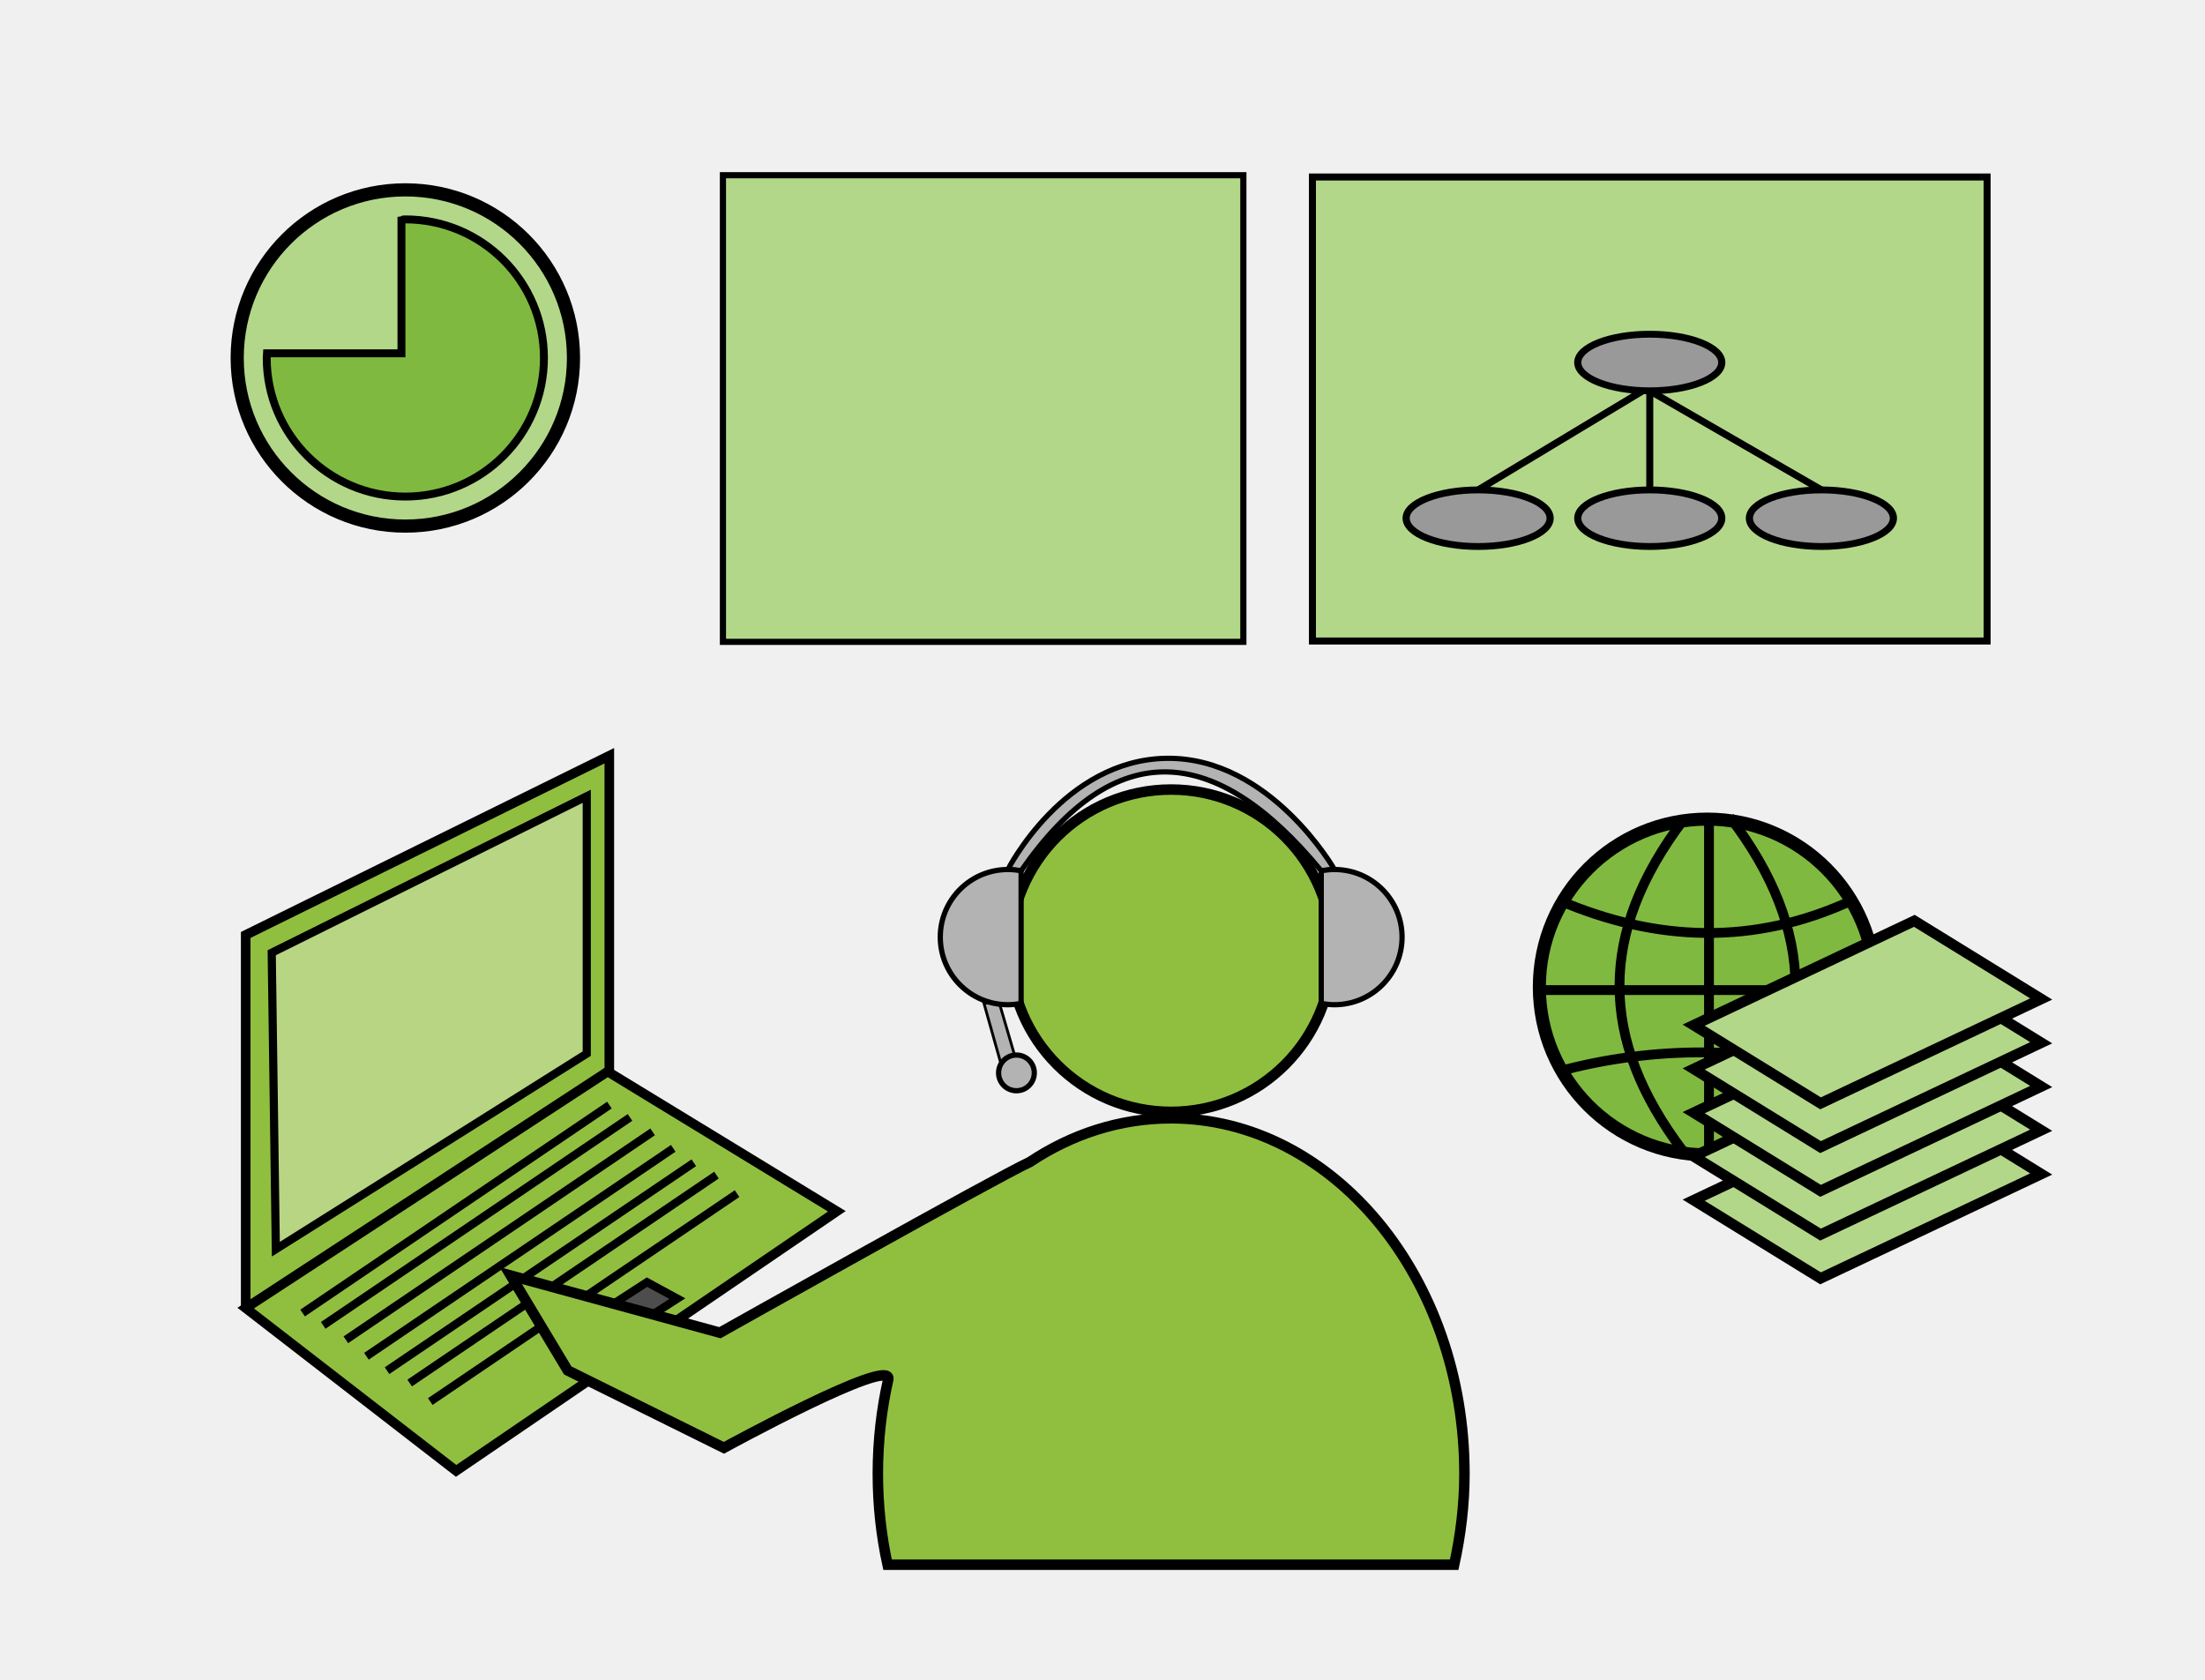
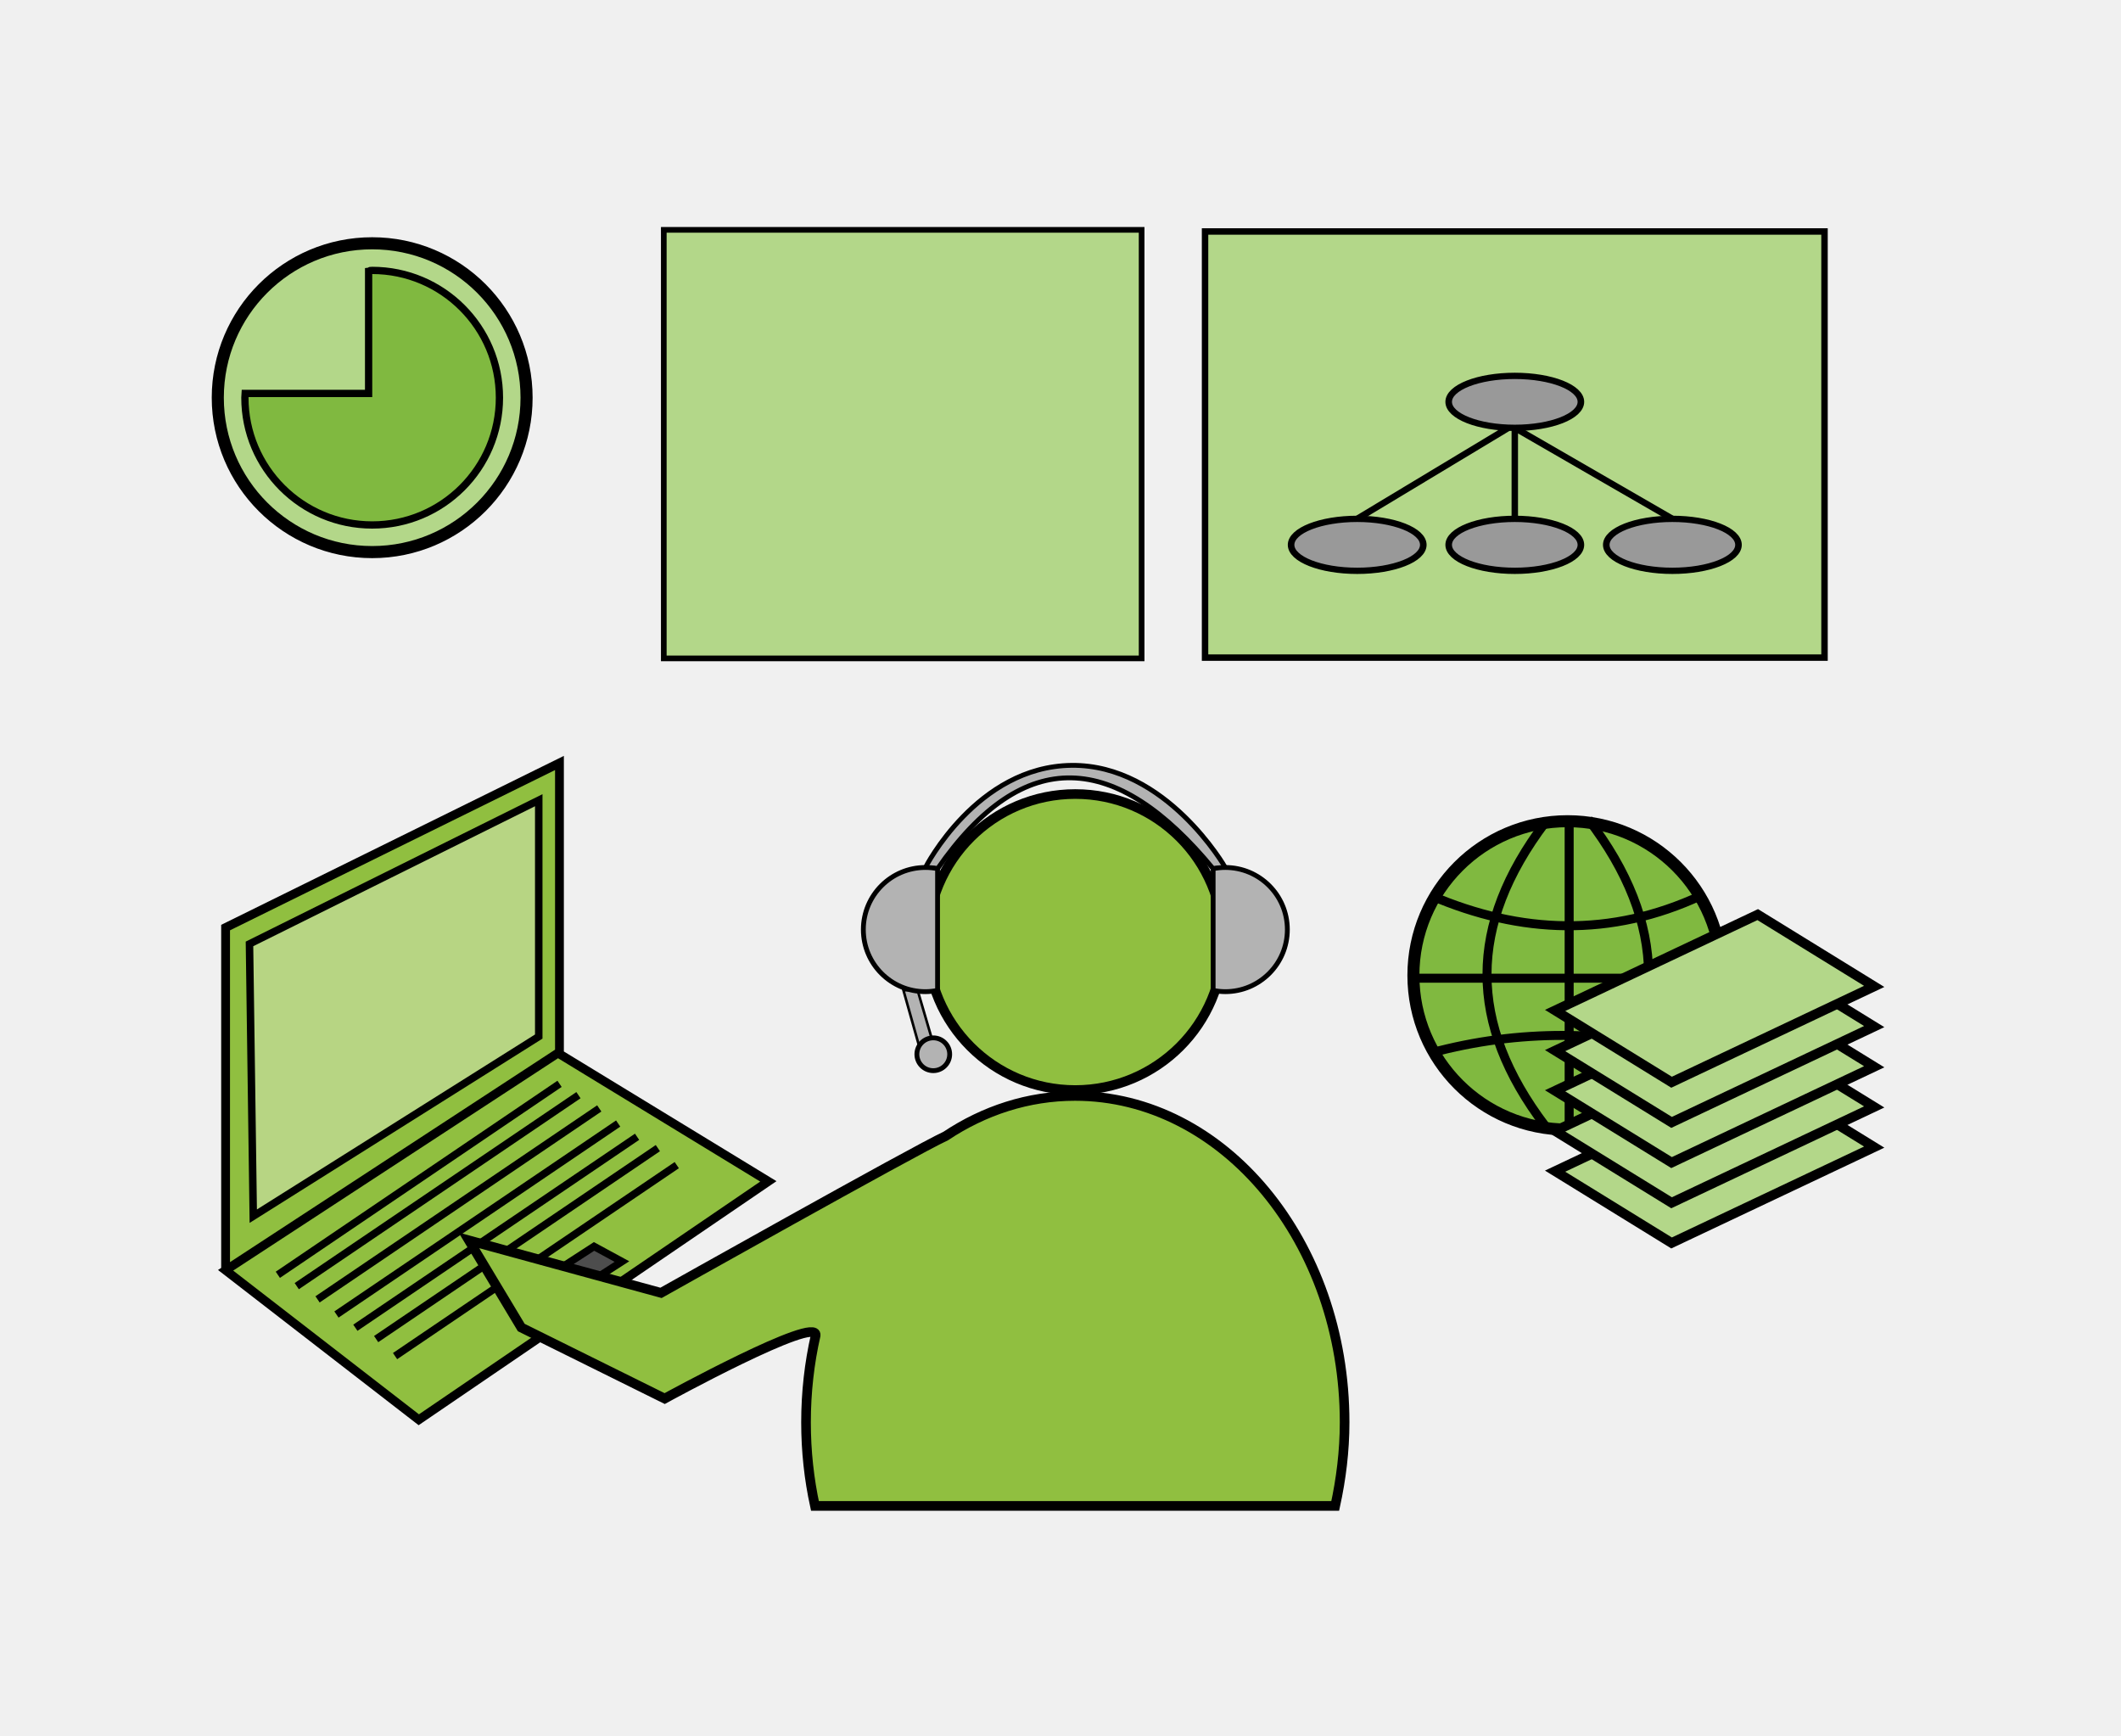
- <svg xmlns="http://www.w3.org/2000/svg" width="210mm" height="160mm" id="svg3024" version="1.1">
+ <svg xmlns="http://www.w3.org/2000/svg" width="220mm" height="180mm" id="svg3024" version="1.1">
  <defs id="defs3">
    <clipPath clipPathUnits="userSpaceOnUse" id="clipPath3068">
      <rect style="opacity:0.25;fill:#000000;fill-opacity:1;stroke:#000000;stroke-width:8;stroke-linecap:round;stroke-miterlimit:4;stroke-dasharray:none;stroke-dashoffset:0;stroke-opacity:1" id="rect3070" width="745.606" height="157.338" x="-2.749" y="-2.118" clip-path="none" />
    </clipPath>
    <clipPath clipPathUnits="userSpaceOnUse" id="clipPath3072">
      <rect clip-path="none" y="895.315" x="-1.32" height="157.338" width="745.606" id="rect3074" style="opacity:0.25;fill:#000000;fill-opacity:1;stroke:#000000;stroke-width:8;stroke-linecap:round;stroke-miterlimit:4;stroke-dasharray:none;stroke-dashoffset:0;stroke-opacity:1" />
    </clipPath>
    <clipPath clipPathUnits="userSpaceOnUse" id="clipPath3078">
      <rect style="opacity:0.25;fill:#000000;fill-opacity:1;stroke:#000000;stroke-width:8;stroke-linecap:round;stroke-miterlimit:4;stroke-dasharray:none;stroke-dashoffset:0;stroke-opacity:1" id="rect3080" width="695.859" height="1000.177" x="-1.32" y="-0.69" />
    </clipPath>
    <clipPath clipPathUnits="userSpaceOnUse" id="clipPath3057">
      <rect style="opacity:0.9;fill:#ffffff;fill-opacity:1;stroke:none" id="rect3059" width="340" height="78.571" x="38.571" y="16.505" />
    </clipPath>
  </defs>
-   <g id="layer1" transform="translate(0,-517.7953)">
-     <g id="g9343" transform="matrix(1.695595,0,0,1.695595,-502.2173,302.3425)">
+   <g id="layer1" transform="translate(0,-442.2047)">
+     <g id="g9343" transform="matrix(1.695595,0,0,1.695595,-502.2173,253.771)">
      <circle r="35.644" cy="336.621" cx="658.619" id="path2987" style="fill:#80b940;fill-opacity:1;stroke:#000000;stroke-width:2.775;stroke-miterlimit:4;stroke-dasharray:none;stroke-dashoffset:0;stroke-opacity:1" />
      <path id="path2989" d="M 622.608,337.274 H 694.631" style="fill:none;stroke:#000000;stroke-width:2.081;stroke-linecap:butt;stroke-linejoin:miter;stroke-opacity:1" />
      <path id="path2991-2" d="m 627.018,318.166 c 20.823,8.931 41.646,9.681 62.469,0" style="fill:none;stroke:#000000;stroke-width:2.081;stroke-linecap:butt;stroke-linejoin:miter;stroke-opacity:1" />
      <path id="path2993-8" d="m 627.018,354.544 c 20.455,-5.501 40.911,-5.277 61.366,0" style="fill:none;stroke:#000000;stroke-width:2.081;stroke-linecap:butt;stroke-linejoin:miter;stroke-opacity:1" />
      <path id="path2995" d="m 663.397,300.527 c 18.286,23.885 18.948,47.77 0,71.655" style="fill:none;stroke:#000000;stroke-width:2.081;stroke-linecap:butt;stroke-linejoin:miter;stroke-opacity:1" />
      <path id="path2997-7" d="m 653.475,371.448 c -18.03,-23.763 -17.921,-46.423 0,-70.185" style="fill:none;stroke:#000000;stroke-width:2.081;stroke-linecap:butt;stroke-linejoin:miter;stroke-opacity:1" />
      <path id="path2988" d="m 658.987,300.895 v 70.553" style="fill:none;stroke:#000000;stroke-width:2.081;stroke-linecap:butt;stroke-linejoin:miter;stroke-opacity:1" />
    </g>
    <flowRoot transform="translate(46.46702,84.83251)" style="font-style:normal;font-weight:normal;line-height:0.01%;font-family:sans-serif;letter-spacing:0px;word-spacing:0px;fill:#000000;fill-opacity:1;stroke:none" id="flowRoot3185" xml:space="preserve">
      <flowRegion id="flowRegion3187" style="font-family:sans-serif">
        <rect y="496.778" x="311.127" height="24.59" width="412.268" id="rect3189" style="font-family:sans-serif" />
      </flowRegion>
      <flowPara style="font-weight:bold;font-size:22px;line-height:1.25;font-family:sans-serif;-inkscape-font-specification:'Sans Bold'" id="flowPara3191">Recipe for creating a Talk</flowPara>
    </flowRoot>
-     <g id="g12591" transform="translate(-25.39739,520.8369)">
+     <g id="g12591" transform="translate(-25.39739,472.2654)">
      <g id="g2271" transform="matrix(-2.954764,0,0,2.954764,-2236.616,3002.616)">
        <path id="path3806" d="m -839.774,-886.549 -27.717,16.906 46.379,31.626 25.633,-19.831 -44.296,-28.952 v -38.35 l 44.296,21.838 v 45.464" style="fill:#90bf40;fill-opacity:1;stroke:#000000;stroke-width:1.169px;stroke-linecap:butt;stroke-linejoin:miter;stroke-opacity:1" />
        <path id="path3831" d="m -798.649,-901.146 -38.379,-19.064 v 31.355 l 37.877,23.83 z" style="fill:#b7d583;fill-opacity:1;stroke:#000000;stroke-width:0.993px;stroke-linecap:butt;stroke-linejoin:miter;stroke-opacity:1" />
        <path id="path3833" d="m -839.787,-882.584 37.376,25.335" style="fill:none;stroke:#000000;stroke-width:0.993px;stroke-linecap:butt;stroke-linejoin:miter;stroke-opacity:1" />
        <path style="fill:none;stroke:#000000;stroke-width:0.993px;stroke-linecap:butt;stroke-linejoin:miter;stroke-opacity:1" d="m -842.296,-881.079 37.376,25.335" id="path3835" />
        <path id="path3837" d="m -845.055,-879.323 37.376,25.335" style="fill:none;stroke:#000000;stroke-width:0.993px;stroke-linecap:butt;stroke-linejoin:miter;stroke-opacity:1" />
        <path style="fill:none;stroke:#000000;stroke-width:0.993px;stroke-linecap:butt;stroke-linejoin:miter;stroke-opacity:1" d="m -847.564,-877.316 37.376,25.335" id="path3839" />
        <path style="fill:none;stroke:#000000;stroke-width:0.993px;stroke-linecap:butt;stroke-linejoin:miter;stroke-opacity:1" d="m -852.831,-874.055 37.376,25.335" id="path3841" />
        <path id="path3843" d="m -850.072,-875.56 37.376,25.335" style="fill:none;stroke:#000000;stroke-width:0.993px;stroke-linecap:butt;stroke-linejoin:miter;stroke-opacity:1" />
        <path id="path3845" d="m -855.34,-871.798 37.376,25.335" style="fill:none;stroke:#000000;stroke-width:0.993px;stroke-linecap:butt;stroke-linejoin:miter;stroke-opacity:1" />
        <path id="path3849" d="m -833.516,-853.988 -10.849,-7.024 -3.7,2.007 11.288,7.274 z" style="fill:#4d4d4d;stroke:#000000;stroke-width:0.993px;stroke-linecap:butt;stroke-linejoin:miter;stroke-opacity:1" />
      </g>
      <flowRoot xml:space="preserve" id="flowRoot3913" style="font-style:normal;font-weight:normal;line-height:0.01%;font-family:sans-serif;letter-spacing:0px;word-spacing:0px;fill:#000000;fill-opacity:1;stroke:none" transform="matrix(1.372288,-0.7627863,0.7627863,1.372288,-479.4196,-372.7697)">
        <flowRegion id="flowRegion3915" style="font-family:sans-serif">
          <rect id="rect3917" width="114.608" height="65.579" x="117.178" y="594.763" style="font-family:sans-serif" />
        </flowRegion>
        <flowPara id="flowPara3923" style="font-weight:bold;font-size:14px;line-height:1.25;font-family:sans-serif;text-align:start;text-anchor:start">  tech</flowPara>
        <flowPara id="flowPara12573" style="font-weight:bold;font-size:14px;line-height:1.25;font-family:sans-serif;text-align:start;text-anchor:start">check</flowPara>
      </flowRoot>
    </g>
-     <flowRoot xml:space="preserve" id="flowRoot4023" style="font-style:normal;font-weight:normal;line-height:0.01%;font-family:sans-serif;letter-spacing:0px;word-spacing:0px;fill:#000000;fill-opacity:1;stroke:none" transform="matrix(1.570037,0,0,1.570037,373.6488,59.72001)">
+     <flowRoot xml:space="preserve" id="flowRoot4023" style="font-style:normal;font-weight:normal;line-height:0.01%;font-family:sans-serif;letter-spacing:0px;word-spacing:0px;fill:#000000;fill-opacity:1;stroke:none" transform="matrix(1.570037,0,0,1.570037,373.6488,11.14858)">
      <flowRegion style="font-family:sans-serif" id="flowRegion4025">
        <rect style="font-family:sans-serif" id="rect4027" width="142.203" height="48.044" x="117.178" y="594.763" />
      </flowRegion>
      <flowPara id="flowPara4031" style="font-weight:bold;font-size:14px;line-height:1.25;font-family:sans-serif">reading material</flowPara>
      <flowPara style="font-weight:bold;font-size:14px;line-height:1.25;font-family:sans-serif" id="flowPara13431" />
      <flowPara style="font-weight:bold;font-size:14px;line-height:1.25;font-family:sans-serif" id="flowPara13433">&amp; exercises</flowPara>
    </flowRoot>
-     <flowRoot xml:space="preserve" id="flowRoot3969" style="font-style:normal;font-weight:normal;line-height:0.01%;font-family:sans-serif;letter-spacing:0px;word-spacing:0px;fill:#000000;fill-opacity:1;stroke:none" transform="matrix(1.570037,0,0,1.570037,-113.6426,-208.8631)">
+     <flowRoot xml:space="preserve" id="flowRoot3969" style="font-style:normal;font-weight:normal;line-height:0.01%;font-family:sans-serif;letter-spacing:0px;word-spacing:0px;fill:#000000;fill-opacity:1;stroke:none" transform="matrix(1.570037,0,0,1.570037,-113.6426,-257.4346)">
      <flowRegion style="font-family:sans-serif" id="flowRegion3971">
        <rect style="font-family:sans-serif" id="rect3973" width="131.751" height="59.772" x="117.178" y="594.763" />
      </flowRegion>
      <flowPara style="font-weight:bold;font-size:14px;line-height:1.25;font-family:sans-serif" id="flowPara13427">strict timing</flowPara>
    </flowRoot>
    <g id="g9290" transform="matrix(2.578481,0,0,2.578481,-478.4317,-1074.201)">
-       <path style="fill:#b3b3b3;stroke:#000000;stroke-width:0.733;stroke-linecap:butt;stroke-linejoin:miter;stroke-opacity:1" d="m 328.094,738.998 c 13.167,-18.96 27.165,-17.859 41.899,0 l 1.845,-0.183 c 0,0 -8.958,-15.679 -23.372,-15.525 -14.414,0.154 -22.216,15.525 -22.216,15.525 z" id="path13446" />
-       <path style="fill:#b3b3b3;stroke:#000000;stroke-width:0.388px;stroke-linecap:butt;stroke-linejoin:miter;stroke-opacity:1" d="m 322.903,757.471 2.449,8.717 2.057,-0.686 -2.351,-8.031 z" id="path13444" />
-       <path style="fill:#90bf40;fill-opacity:1;stroke:#000000;stroke-width:1.466;stroke-miterlimit:4;stroke-dasharray:none;stroke-dashoffset:0;stroke-opacity:1" d="m 349.003,773.549 c -7.133,0 -13.836,2.209 -19.669,6.092 -4.92,2.285 -43.285,23.844 -43.285,23.844 l -29.203,-7.982 7.955,13.25 21.804,10.802 c 0,0 23.292,-12.765 22.957,-9.616 -0.957,4.211 -1.468,8.647 -1.468,13.228 0,4.397 0.47,8.648 1.356,12.708 h 79.104 c 0.886,-4.06 1.428,-8.311 1.428,-12.708 0,-27.403 -18.356,-49.618 -40.98,-49.618 z" id="path3083" />
-       <circle r="22.501" cy="750.152" cx="349.029" style="fill:#90bf40;fill-opacity:1;stroke:#000000;stroke-width:1.466;stroke-miterlimit:4;stroke-dasharray:none;stroke-dashoffset:0;stroke-opacity:1" id="path3085" />
-       <path style="opacity:1;fill:#b3b3b3;fill-opacity:1;stroke:#000000;stroke-width:0.733;stroke-linecap:round;stroke-linejoin:miter;stroke-miterlimit:4;stroke-dasharray:none;stroke-dashoffset:0;stroke-opacity:1" d="m 326.249,738.815 a 9.439,9.439 0 0 0 -9.439,9.439 9.439,9.439 0 0 0 9.439,9.439 9.439,9.439 0 0 0 1.845,-0.192 v -18.503 a 9.439,9.439 0 0 0 -1.845,-0.183 z" id="path13435" />
-       <circle style="opacity:1;fill:#b3b3b3;fill-opacity:1;stroke:#000000;stroke-width:0.733;stroke-linecap:round;stroke-linejoin:miter;stroke-miterlimit:4;stroke-dasharray:none;stroke-dashoffset:0;stroke-opacity:1" id="path13440" cx="327.443" cy="767.21" r="2.493" />
-       <path id="path13442" d="m 371.837,738.815 a 9.439,9.439 0 0 1 9.439,9.439 9.439,9.439 0 0 1 -9.439,9.439 9.439,9.439 0 0 1 -1.845,-0.192 v -18.503 a 9.439,9.439 0 0 1 1.845,-0.183 z" style="opacity:1;fill:#b3b3b3;fill-opacity:1;stroke:#000000;stroke-width:0.733;stroke-linecap:round;stroke-linejoin:miter;stroke-miterlimit:4;stroke-dasharray:none;stroke-dashoffset:0;stroke-opacity:1" />
+       <path style="fill:#b3b3b3;stroke:#000000;stroke-width:0.733;stroke-linecap:butt;stroke-linejoin:miter;stroke-opacity:1" d="m 328.094,720.161 c 13.167,-18.96 27.165,-17.859 41.899,0 l 1.845,-0.183 c 0,0 -8.958,-15.679 -23.372,-15.525 -14.414,0.154 -22.216,15.525 -22.216,15.525 z" id="path13446" />
+       <path style="fill:#b3b3b3;stroke:#000000;stroke-width:0.388px;stroke-linecap:butt;stroke-linejoin:miter;stroke-opacity:1" d="m 322.903,738.634 2.449,8.717 2.057,-0.686 -2.351,-8.031 z" id="path13444" />
+       <path style="fill:#90bf40;fill-opacity:1;stroke:#000000;stroke-width:1.466;stroke-miterlimit:4;stroke-dasharray:none;stroke-dashoffset:0;stroke-opacity:1" d="m 349.003,754.712 c -7.133,0 -13.836,2.209 -19.669,6.092 -4.92,2.285 -43.285,23.844 -43.285,23.844 l -29.203,-7.982 7.955,13.25 21.804,10.802 c 0,0 23.292,-12.765 22.957,-9.616 -0.957,4.211 -1.468,8.647 -1.468,13.228 0,4.397 0.47,8.648 1.356,12.708 h 79.104 c 0.886,-4.06 1.428,-8.311 1.428,-12.708 0,-27.403 -18.356,-49.618 -40.98,-49.618 z" id="path3083" />
+       <circle r="22.501" cy="731.314" cx="349.029" style="fill:#90bf40;fill-opacity:1;stroke:#000000;stroke-width:1.466;stroke-miterlimit:4;stroke-dasharray:none;stroke-dashoffset:0;stroke-opacity:1" id="path3085" />
+       <path style="opacity:1;fill:#b3b3b3;fill-opacity:1;stroke:#000000;stroke-width:0.733;stroke-linecap:round;stroke-linejoin:miter;stroke-miterlimit:4;stroke-dasharray:none;stroke-dashoffset:0;stroke-opacity:1" d="m 326.249,719.978 a 9.439,9.439 0 0 0 -9.439,9.439 9.439,9.439 0 0 0 9.439,9.439 9.439,9.439 0 0 0 1.845,-0.192 v -18.503 a 9.439,9.439 0 0 0 -1.845,-0.183 z" id="path13435" />
+       <circle style="opacity:1;fill:#b3b3b3;fill-opacity:1;stroke:#000000;stroke-width:0.733;stroke-linecap:round;stroke-linejoin:miter;stroke-miterlimit:4;stroke-dasharray:none;stroke-dashoffset:0;stroke-opacity:1" id="path13440" cx="327.443" cy="748.373" r="2.493" />
+       <path id="path13442" d="m 371.837,719.978 a 9.439,9.439 0 0 1 9.439,9.439 9.439,9.439 0 0 1 -9.439,9.439 9.439,9.439 0 0 1 -1.845,-0.192 v -18.503 a 9.439,9.439 0 0 1 1.845,-0.183 z" style="opacity:1;fill:#b3b3b3;fill-opacity:1;stroke:#000000;stroke-width:0.733;stroke-linecap:round;stroke-linejoin:miter;stroke-miterlimit:4;stroke-dasharray:none;stroke-dashoffset:0;stroke-opacity:1" />
    </g>
-     <g id="g3946" transform="matrix(2.074029,0,0,2.074029,-649.5586,-247.0108)">
+     <g id="g3946" transform="matrix(2.074029,0,0,2.074029,-649.5586,-295.5823)">
      <rect style="fill:#b3d789;fill-opacity:1;stroke:#000000;stroke-width:2.184" id="rect3157" width="25.862" height="42.365" x="931.992" y="-206.069" transform="matrix(0.8513143,0.524656,0.904003,-0.4275262,0,0)" />
      <rect transform="matrix(0.8513143,0.524656,0.904003,-0.4275262,0,0)" y="-198.356" x="923.802" height="42.365" width="25.862" id="rect3155" style="fill:#b3d789;fill-opacity:1;stroke:#000000;stroke-width:2.184" />
      <rect style="fill:#b3d789;fill-opacity:1;stroke:#000000;stroke-width:2.184" id="rect3153" width="25.862" height="42.365" x="915.612" y="-190.644" transform="matrix(0.8513143,0.524656,0.904003,-0.4275262,0,0)" />
      <rect transform="matrix(0.8513143,0.524656,0.904003,-0.4275262,0,0)" y="-182.931" x="907.422" height="42.365" width="25.862" id="rect3833" style="fill:#b3d789;fill-opacity:1;stroke:#000000;stroke-width:2.184" />
      <rect transform="matrix(0.8513143,0.524656,0.904003,-0.4275262,0,0)" y="-175.219" x="899.232" height="42.365" width="25.862" id="rect3159" style="fill:#b3d789;fill-opacity:1;stroke:#000000;stroke-width:2.184" />
    </g>
-     <g id="g3941" transform="matrix(2.369096,0,0,2.369096,-1216.643,-288.7835)">
+     <g id="g3941" transform="matrix(2.369096,0,0,2.369096,-1216.643,-337.3549)">
      <circle r="25.548" cy="394.855" cx="575.134" style="fill:#b3d789;fill-opacity:1;stroke:#000000;stroke-width:2;stroke-miterlimit:4;stroke-dasharray:none;stroke-dashoffset:0;stroke-opacity:1" id="path3165" />
      <path style="fill:#80b940;fill-opacity:1;stroke:#000000;stroke-width:1.89;stroke-miterlimit:4;stroke-dasharray:none;stroke-dashoffset:0;stroke-opacity:1" d="m 421.82,58.42 c -1.205,0.013 0.27,0.092 -0.927,0.236 v 31.721 h -32.083 c -0.025,0.369 -0.044,0.738 -0.057,1.107 -6.4e-4,18.262 14.804,33.067 33.066,33.066 18.262,-4.3e-4 33.065,-14.805 33.064,-33.066 -4.4e-4,-18.261 -14.804,-33.064 -33.064,-33.064 z" transform="matrix(0.6369275,0,0,0.6369275,306.4653,336.5861)" id="circle12613" />
    </g>
-     <g id="g12611" transform="translate(193.8057,527.9079)">
+     <g id="g12611" transform="translate(193.8057,479.3365)">
      <g transform="translate(123.8224,-146.5116)" id="g9301">
        <rect y="200.118" x="154.789" height="167.044" width="242.849" id="rect4043" style="fill:#b3d789;fill-opacity:1;stroke:#000000;stroke-width:2.522" />
        <g id="g4007" transform="matrix(1.26105,0,0,1.26105,-179.5251,-312.4201)">
          <g transform="translate(2.525381)" id="g3998">
            <ellipse transform="matrix(0.797817,0,0,0.7614262,70.75604,145.1978)" id="path3992" style="fill:#999999;fill-opacity:1;stroke:#000000;stroke-width:2.566;stroke-linecap:butt;stroke-linejoin:round;stroke-miterlimit:4;stroke-dasharray:none;stroke-dashoffset:0;stroke-opacity:1" cx="361.13" cy="471.019" rx="25.759" ry="10.607" />
            <ellipse style="fill:#999999;fill-opacity:1;stroke:#000000;stroke-width:2.566;stroke-linecap:butt;stroke-linejoin:round;stroke-miterlimit:4;stroke-dasharray:none;stroke-dashoffset:0;stroke-opacity:1" id="path3994" transform="matrix(0.797817,0,0,0.7614262,21.76365,145.1978)" cx="361.13" cy="471.019" rx="25.759" ry="10.607" />
            <ellipse transform="matrix(0.797817,0,0,0.7614262,119.7485,145.1978)" id="path3996" style="fill:#999999;fill-opacity:1;stroke:#000000;stroke-width:2.566;stroke-linecap:butt;stroke-linejoin:round;stroke-miterlimit:4;stroke-dasharray:none;stroke-dashoffset:0;stroke-opacity:1" cx="361.13" cy="471.019" rx="25.759" ry="10.607" />
          </g>
          <path id="path4003" d="m 361.397,495.768 10e-6,-28.294 48.992,28.294" style="fill:none;stroke:#000000;stroke-width:2;stroke-linecap:butt;stroke-linejoin:miter;stroke-opacity:1" />
          <path id="path4005" d="m 359.397,467.474 -46.992,28.294" style="fill:none;stroke:#000000;stroke-width:2;stroke-linecap:butt;stroke-linejoin:miter;stroke-opacity:1" />
          <ellipse transform="matrix(0.797817,0,0,0.7614262,73.28143,100.7511)" id="path3990" style="fill:#999999;fill-opacity:1;stroke:#000000;stroke-width:2.566;stroke-linecap:butt;stroke-linejoin:round;stroke-miterlimit:4;stroke-dasharray:none;stroke-dashoffset:0;stroke-opacity:1" cx="361.13" cy="471.019" rx="25.759" ry="10.607" />
        </g>
      </g>
      <flowRoot xml:space="preserve" id="flowRoot3967" style="font-style:normal;font-weight:normal;line-height:0.01%;font-family:sans-serif;letter-spacing:0px;word-spacing:0px;fill:#000000;fill-opacity:1;stroke:none" transform="matrix(1.570037,0,0,1.570037,134.5221,-867.1909)">
        <flowRegion id="flowRegion3969" style="font-family:sans-serif">
          <rect id="rect3971" width="131.751" height="59.772" x="117.178" y="594.763" style="font-family:sans-serif" />
        </flowRegion>
        <flowPara style="font-weight:bold;font-size:14px;line-height:1.25;font-family:sans-serif" id="flowPara3973">concept map</flowPara>
      </flowRoot>
      <flowRoot transform="matrix(1.26105,0,0,1.26105,110.4015,-526.197)" style="font-style:normal;font-weight:normal;line-height:0.01%;font-family:sans-serif;letter-spacing:0px;word-spacing:0px;fill:#000000;fill-opacity:1;stroke:none;stroke-width:1px;stroke-linecap:butt;stroke-linejoin:miter;stroke-opacity:1" id="flowRoot3233" xml:space="preserve">
        <flowRegion style="font-family:sans-serif" id="flowRegion3235">
          <rect style="font-family:sans-serif" y="562.362" x="351.429" height="361.429" width="444.286" id="rect3237" />
        </flowRegion>
        <flowPara style="font-size:40px;line-height:1.25;font-family:sans-serif" id="flowPara3239"> </flowPara>
      </flowRoot>
    </g>
-     <g id="g12571" transform="translate(-567.7601,346.6019)">
+     <g id="g12571" transform="translate(-567.7601,298.0305)">
      <rect y="234.273" x="827.984" height="167.984" width="187.329" id="rect12504" style="fill:#b3d789;fill-opacity:1;stroke:#000000;stroke-width:2.221" />
      <flowRoot xml:space="preserve" id="flowRoot12539" style="font-style:normal;font-weight:normal;font-size:13.741px;line-height:0.01%;font-family:sans-serif;letter-spacing:0px;word-spacing:0px;fill:#000000;fill-opacity:1;stroke:none" transform="matrix(1.570037,0,0,1.570037,669.9034,-679.5417)">
        <flowRegion style="font-size:13.741px;font-family:sans-serif" id="flowRegion12535">
          <rect style="font-size:13.741px;font-family:sans-serif" id="rect12533" width="131.751" height="59.772" x="117.178" y="594.763" />
        </flowRegion>
        <flowPara style="font-weight:bold;font-size:13.741px;line-height:1.25;font-family:sans-serif" id="flowPara12537">Agenda</flowPara>
      </flowRoot>
      <flowRoot transform="matrix(1.570037,0,0,1.570037,669.9034,-647.7219)" style="font-style:normal;font-weight:normal;font-size:13.741px;line-height:0.01%;font-family:sans-serif;letter-spacing:0px;word-spacing:0px;fill:#000000;fill-opacity:1;stroke:none" id="flowRoot12547" xml:space="preserve">
        <flowRegion id="flowRegion12543" style="font-size:13.741px;font-family:sans-serif">
          <rect y="594.763" x="117.178" height="93.439" width="107.638" id="rect12541" style="font-size:13.741px;font-family:sans-serif" />
        </flowRegion>
        <flowPara id="flowPara12545" style="font-style:italic;font-weight:normal;font-size:11.889px;line-height:1.25;font-family:sans-serif">1. overview</flowPara>
        <flowPara id="flowPara12551" style="font-style:italic;font-weight:normal;font-size:11.889px;line-height:1.25;font-family:sans-serif">2. new content</flowPara>
        <flowPara id="flowPara12555" style="font-style:italic;font-weight:normal;font-size:11.889px;line-height:1.25;font-family:sans-serif">3. Q &amp; A</flowPara>
        <flowPara id="flowPara12557" style="font-style:italic;font-weight:normal;font-size:11.889px;line-height:1.25;font-family:sans-serif">4. summary</flowPara>
      </flowRoot>
    </g>
  </g>
</svg>
